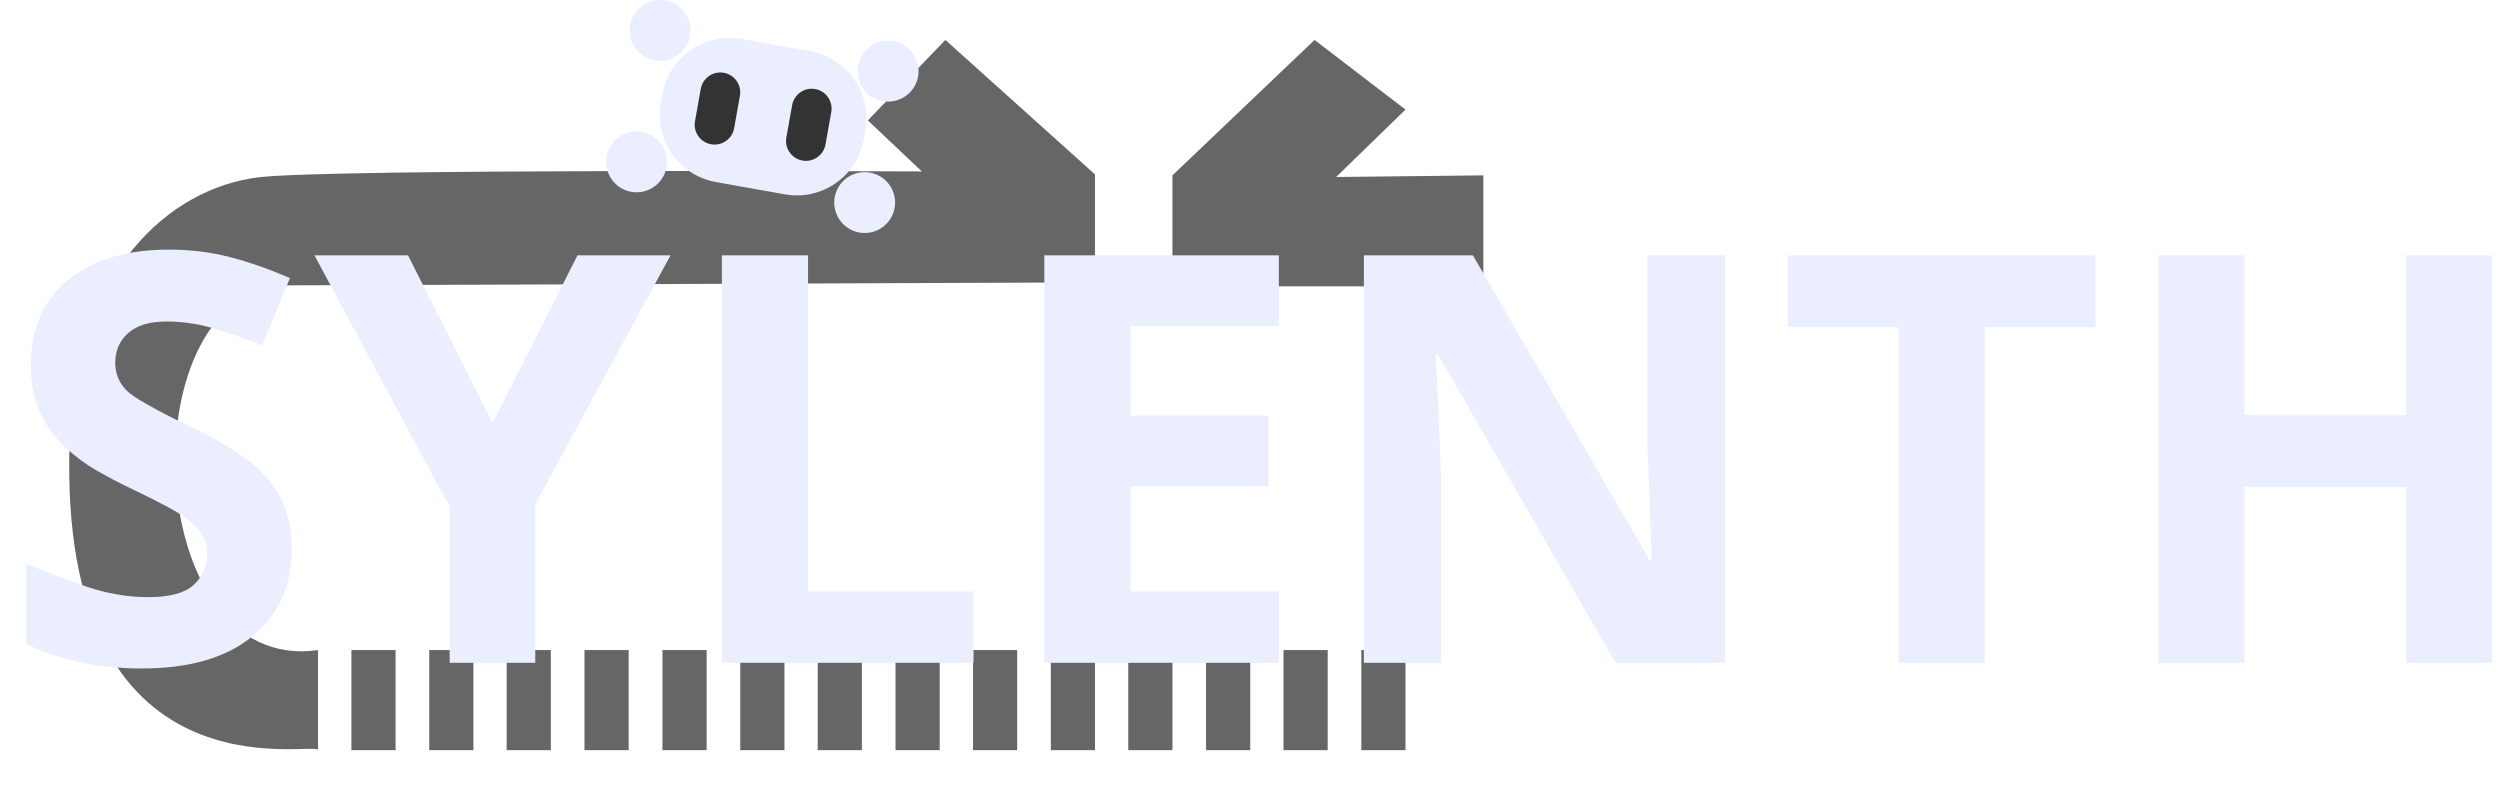
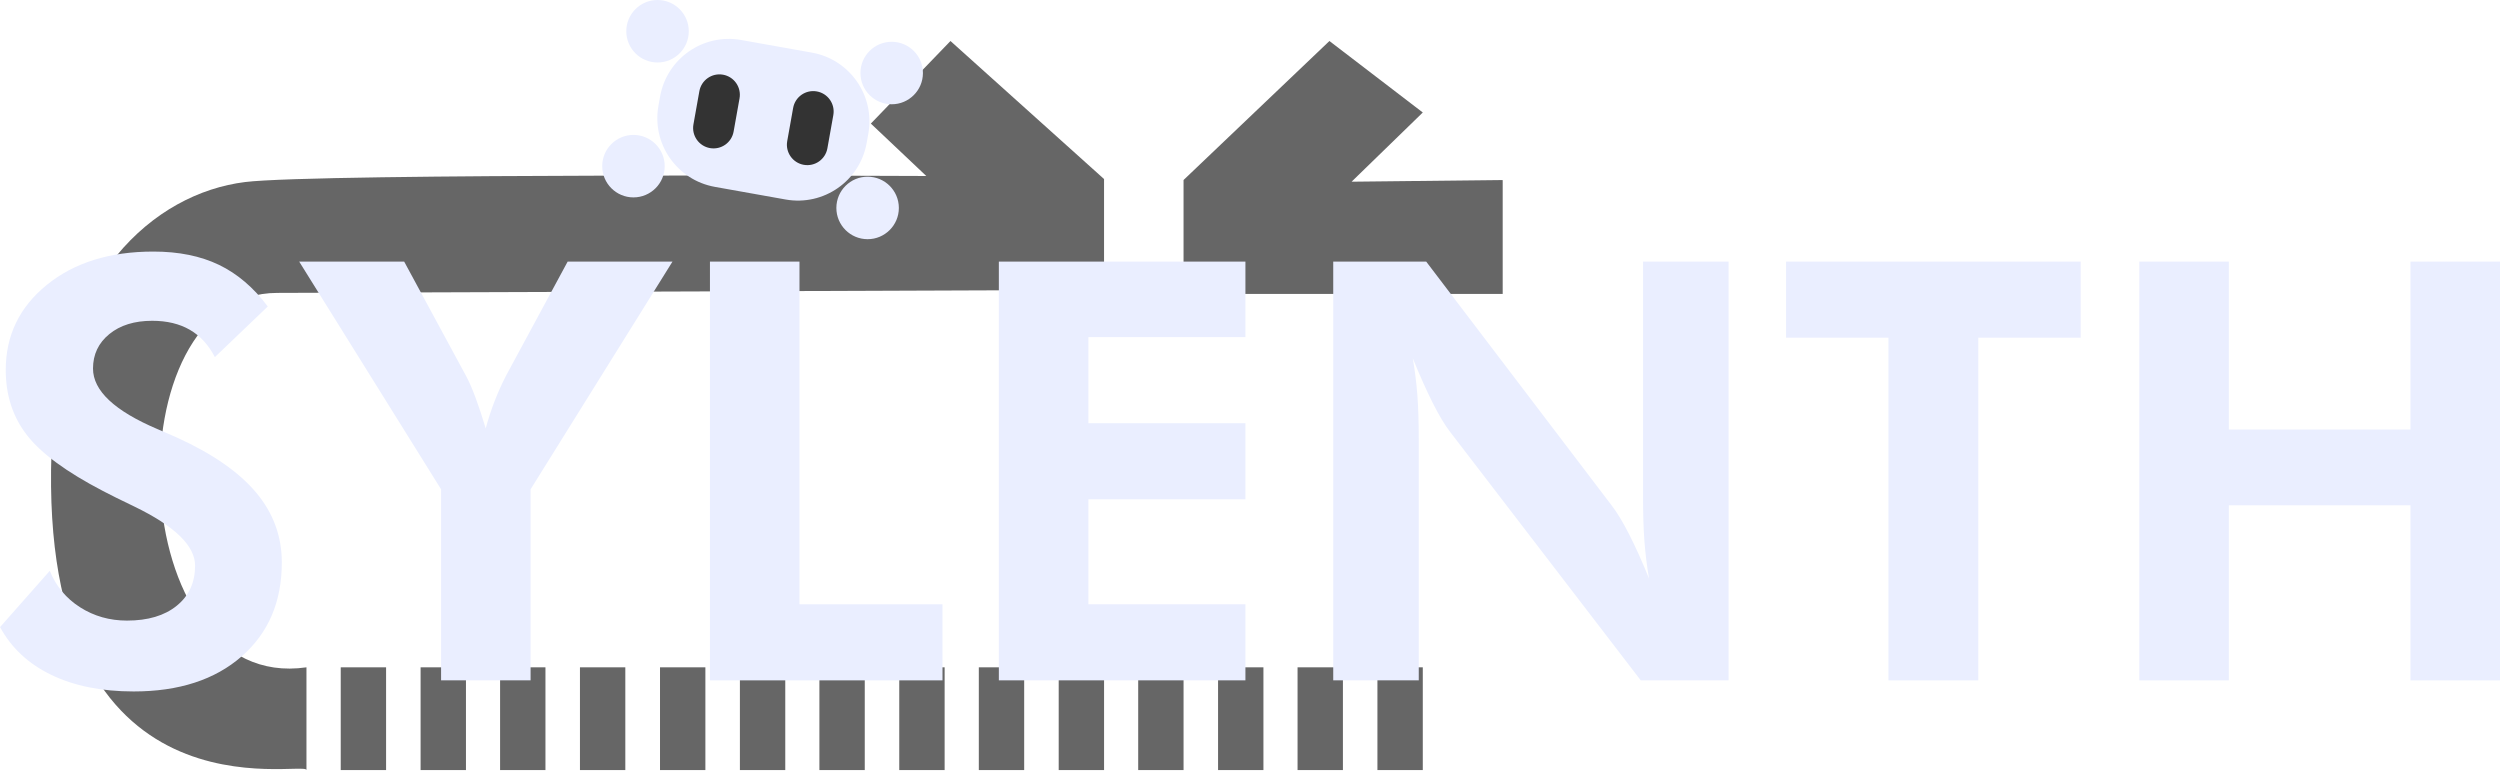
- <svg xmlns="http://www.w3.org/2000/svg" id="Layer_2" data-name="Layer 2" viewBox="0 0 1314.26 419.17">
+ <svg xmlns="http://www.w3.org/2000/svg" id="Layer_2" data-name="Layer 2" viewBox="0 0 1280.27 394.36">
  <defs>
    <style>
-       .cls-1 {
-         font-family: FuturaBT-Heavy, 'Futura Hv BT';
-         font-size: 300px;
-         font-weight: 800;
+       .cls-1, .cls-2, .cls-3 {
+         stroke-width: 0px;
      }

-       .cls-1, .cls-2 {
+       .cls-1, .cls-3 {
+         fill: #333;
+       }
+ 
+       .cls-2 {
        fill: #eaeeff;
      }

-       .cls-3, .cls-2, .cls-4 {
-         stroke-width: 0px;
-       }
- 
-       .cls-3, .cls-4 {
-         fill: #333;
-       }
- 
-       .cls-4 {
+       .cls-3 {
        opacity: .75;
      }
    </style>
  </defs>
  <g id="Layer_2-2" data-name="Layer 2">
-     <rect class="cls-4" x="184.74" y="341.74" width="23.23" height="52.62" />
-     <rect class="cls-4" x="225.65" y="341.74" width="23.23" height="52.62" />
-     <rect class="cls-4" x="266.35" y="341.74" width="23.23" height="52.62" />
-     <rect class="cls-4" x="307.26" y="341.74" width="23.23" height="52.62" />
-     <rect class="cls-4" x="348.26" y="341.74" width="23.23" height="52.62" />
-     <rect class="cls-4" x="389.16" y="341.74" width="23.23" height="52.62" />
-     <rect class="cls-4" x="429.87" y="341.74" width="23.23" height="52.62" />
-     <rect class="cls-4" x="470.77" y="341.74" width="23.23" height="52.62" />
-     <rect class="cls-4" x="511.52" y="341.74" width="23.23" height="52.62" />
-     <rect class="cls-4" x="552.42" y="341.74" width="23.23" height="52.62" />
-     <rect class="cls-4" x="593.13" y="341.74" width="23.23" height="52.62" />
-     <rect class="cls-4" x="634.03" y="341.74" width="23.23" height="52.62" />
-     <rect class="cls-4" x="674.74" y="341.74" width="23.23" height="52.62" />
-     <rect class="cls-4" x="715.65" y="341.74" width="23.23" height="52.62" />
-     <path class="cls-4" d="M167.19,341.74v52.62c-.03-5.6-137.29,30.74-130.58-162.81,3.1-89.45,52.53-132.5,99.1-138.32,37.16-4.65,348.9-3.1,348.9-3.1l-28.39-26.84,40.77-42.29,78.65,70.68v56.77s-394.5,1.55-423.42,1.55c-85.68,0-78.97,205.42,14.97,191.74Z" />
-     <polygon class="cls-4" points="779.8 92.19 779.8 150.51 616.35 150.51 616.35 92.19 691.06 21 738.87 57.61 702.42 93.05 779.8 92.19" />
+     <rect class="cls-3" x="174.49" y="341.74" width="23.23" height="52.62" />
+     <rect class="cls-3" x="215.39" y="341.74" width="23.23" height="52.62" />
+     <rect class="cls-3" x="256.1" y="341.74" width="23.23" height="52.62" />
+     <rect class="cls-3" x="297" y="341.74" width="23.23" height="52.62" />
+     <rect class="cls-3" x="338" y="341.74" width="23.23" height="52.62" />
+     <rect class="cls-3" x="378.91" y="341.74" width="23.23" height="52.62" />
+     <rect class="cls-3" x="419.62" y="341.74" width="23.23" height="52.62" />
+     <rect class="cls-3" x="460.52" y="341.74" width="23.23" height="52.62" />
+     <rect class="cls-3" x="501.26" y="341.74" width="23.23" height="52.62" />
+     <rect class="cls-3" x="542.17" y="341.74" width="23.23" height="52.62" />
+     <rect class="cls-3" x="582.88" y="341.74" width="23.23" height="52.62" />
+     <rect class="cls-3" x="623.78" y="341.74" width="23.23" height="52.62" />
+     <rect class="cls-3" x="664.49" y="341.74" width="23.23" height="52.62" />
+     <rect class="cls-3" x="705.39" y="341.74" width="23.23" height="52.62" />
+     <path class="cls-3" d="M156.94,341.74v52.62c-.03-5.6-137.29,30.74-130.58-162.81,3.1-89.45,52.53-132.5,99.1-138.32,37.16-4.65,348.9-3.1,348.9-3.1l-28.39-26.84,40.77-42.29,78.65,70.68v56.77s-394.5,1.55-423.42,1.55c-85.68,0-78.97,205.42,14.97,191.74Z" />
+     <polygon class="cls-3" points="769.54 92.19 769.54 150.51 606.1 150.51 606.1 92.19 680.81 21 728.62 57.61 692.16 93.05 769.54 92.19" />
  </g>
  <g id="Layer_3" data-name="Layer 3">
-     <text class="cls-1" transform="translate(0 348.42)">
-       <tspan x="0" y="0">SYLENTH</tspan>
-     </text>
+     <g>
+       <path class="cls-2" d="M0,321.18l25.49-28.86c3.22,7.91,8.4,14.14,15.53,18.68,7.13,4.54,15.14,6.81,24.02,6.81,10.74,0,19.24-2.54,25.49-7.62,6.25-5.08,9.38-11.91,9.38-20.51,0-10.16-10.4-20.26-31.2-30.32-6.74-3.22-12.06-5.86-15.97-7.91-18.75-9.76-31.74-19.31-38.96-28.64-7.23-9.32-10.84-20.43-10.84-33.33,0-17.67,7.01-32.2,21.02-43.58,14.01-11.38,32.2-17.07,54.57-17.07,12.99,0,24.19,2.27,33.62,6.81,9.42,4.54,17.75,11.65,24.98,21.31l-27.1,25.93c-3.22-6.25-7.5-10.91-12.82-13.99-5.32-3.08-11.74-4.61-19.26-4.61-9.08,0-16.41,2.27-21.97,6.81s-8.35,10.43-8.35,17.65c0,11.33,11.03,21.68,33.11,31.05,4.39,1.86,7.76,3.32,10.11,4.39,18.16,8.3,31.62,17.68,40.36,28.12,8.74,10.45,13.11,22.36,13.11,35.74,0,20.12-6.86,36.16-20.58,48.12-13.72,11.96-32.15,17.94-55.3,17.94-16.41,0-30.47-2.83-42.19-8.5-11.72-5.66-20.46-13.82-26.22-24.46Z" />
+       <path class="cls-2" d="M225.88,348.42v-97.85l-72.66-116.6h53.76l31.79,58.74c1.56,2.93,3.17,6.64,4.83,11.13,1.66,4.49,3.37,9.67,5.13,15.53,1.37-4.98,2.9-9.67,4.61-14.06,1.71-4.39,3.64-8.69,5.79-12.89l31.57-58.45h53.68l-72.66,116.6v97.85h-45.85Z" />
+       <path class="cls-2" d="M363.57,348.42v-214.45h45.85v175.49h73.24v38.96h-119.09Z" />
+       <path class="cls-2" d="M511.52,348.42v-214.45h126.27v38.67h-80.42v44.09h80.42v38.96h-80.42v53.76h80.42v38.96h-126.27Z" />
+       <path class="cls-2" d="M682.76,348.42v-214.45h47.61l94.92,124.8c2.73,3.52,5.74,8.47,9.01,14.87,3.27,6.4,6.67,13.94,10.18,22.63-1.08-6.35-1.86-12.65-2.34-18.9-.49-6.25-.73-14.06-.73-23.44v-119.97h43.8v214.45h-44.97l-97.56-127.15c-2.74-3.52-5.71-8.47-8.94-14.87-3.22-6.4-6.64-14.04-10.25-22.92,1.07,6.15,1.85,12.38,2.34,18.68.49,6.3.73,14.23.73,23.8v122.46h-43.8Z" />
+       <path class="cls-2" d="M1013.09,172.93v175.49h-46v-175.49h-52.44v-38.96h150.88v38.96h-52.44Z" />
+       <path class="cls-2" d="M1095.56,348.42v-214.45h45.85v85.99h93.02v-85.99h45.85v214.45h-45.85v-89.65h-93.02v89.65h-45.85Z" />
+     </g>
  </g>
  <g id="Layer_4" data-name="Layer 4">
-     <rect class="cls-2" x="347.03" y="23.12" width="108.32" height="76.41" rx="35.75" ry="35.75" transform="translate(17.02 -69.54) rotate(10.12)" />
-     <rect class="cls-3" x="366.72" y="37.95" width="20.9" height="38.18" rx="10.45" ry="10.45" transform="translate(15.89 -65.38) rotate(10.12)" />
-     <rect class="cls-3" x="414.75" y="46.52" width="20.9" height="38.18" rx="10.45" ry="10.45" transform="translate(18.14 -73.69) rotate(10.12)" />
-     <circle class="cls-2" cx="346.98" cy="16" r="16" />
-     <circle class="cls-2" cx="334.65" cy="85.09" r="16" />
-     <circle class="cls-2" cx="466.9" cy="37.4" r="16" />
-     <circle class="cls-2" cx="454.56" cy="106.49" r="16" />
+     <rect class="cls-2" x="336.77" y="23.12" width="108.32" height="76.41" rx="35.75" ry="35.75" transform="translate(16.86 -67.74) rotate(10.12)" />
+     <rect class="cls-1" x="356.47" y="37.95" width="20.9" height="38.18" rx="10.45" ry="10.45" transform="translate(15.73 -63.58) rotate(10.12)" />
+     <rect class="cls-1" x="404.5" y="46.52" width="20.9" height="38.18" rx="10.45" ry="10.45" transform="translate(17.98 -71.89) rotate(10.12)" />
+     <circle class="cls-2" cx="336.73" cy="16" r="16" />
+     <circle class="cls-2" cx="324.4" cy="85.09" r="16" />
+     <circle class="cls-2" cx="456.64" cy="37.4" r="16" />
+     <circle class="cls-2" cx="444.31" cy="106.49" r="16" />
  </g>
</svg>
